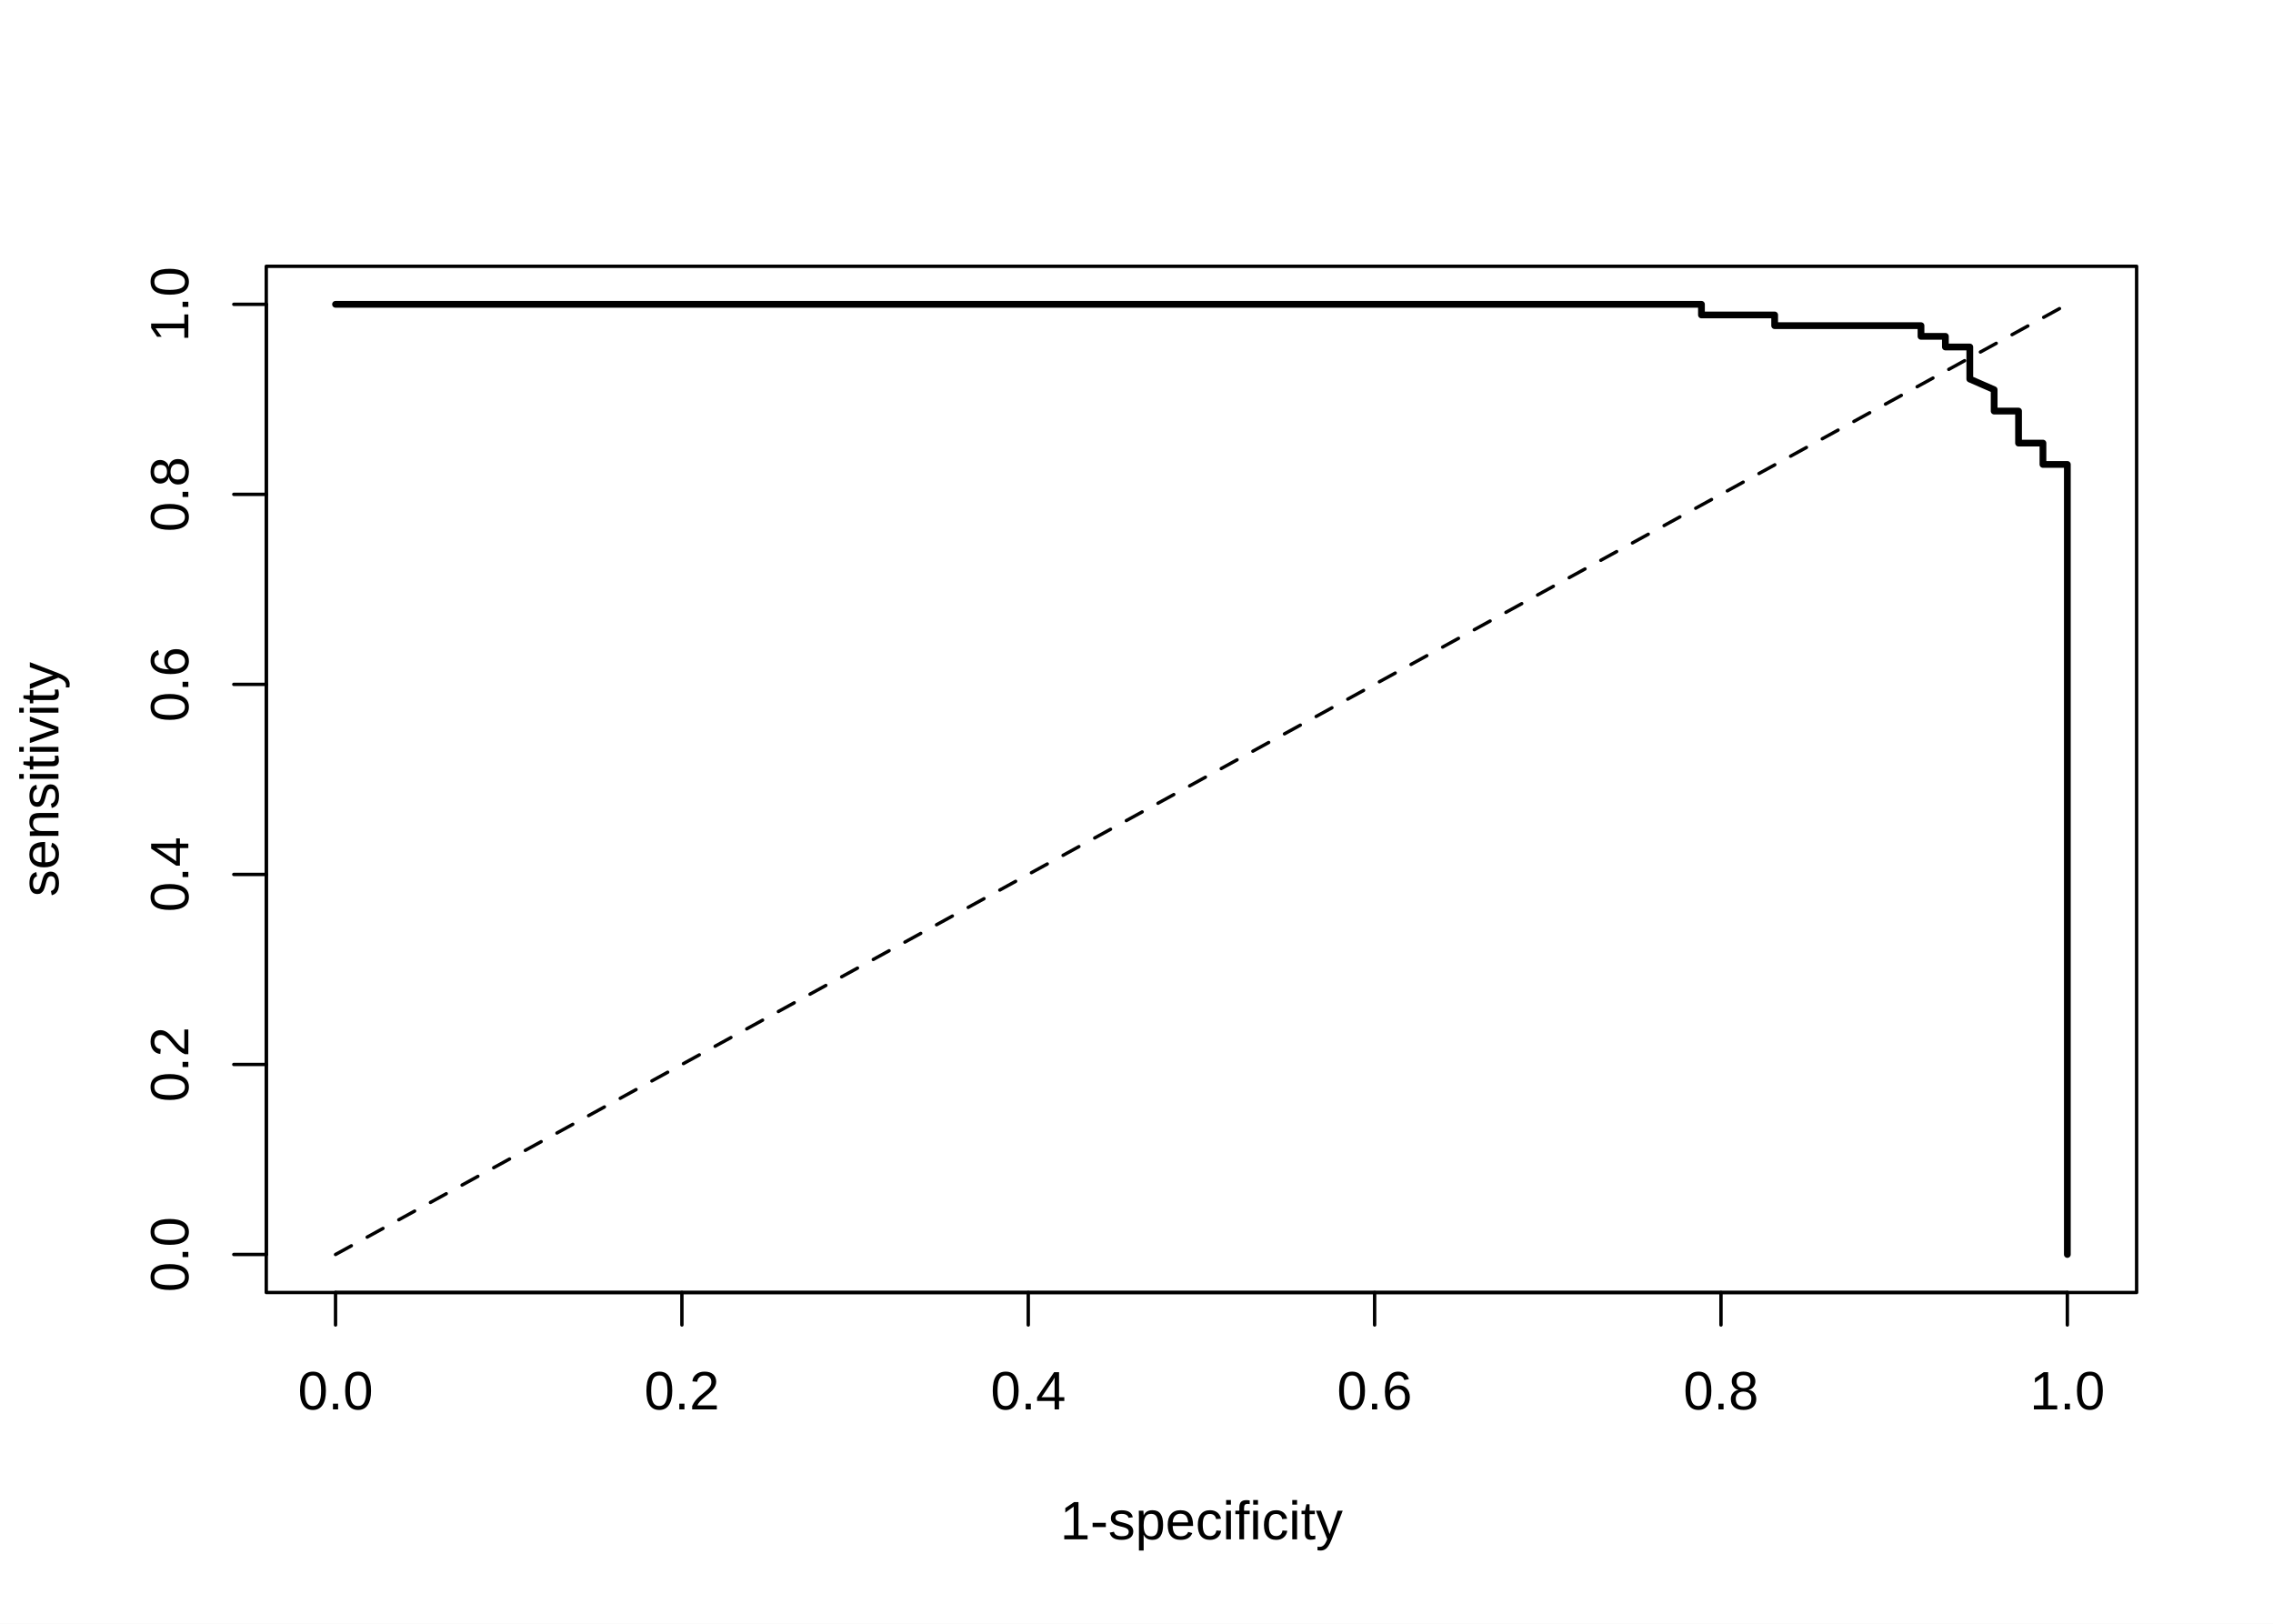
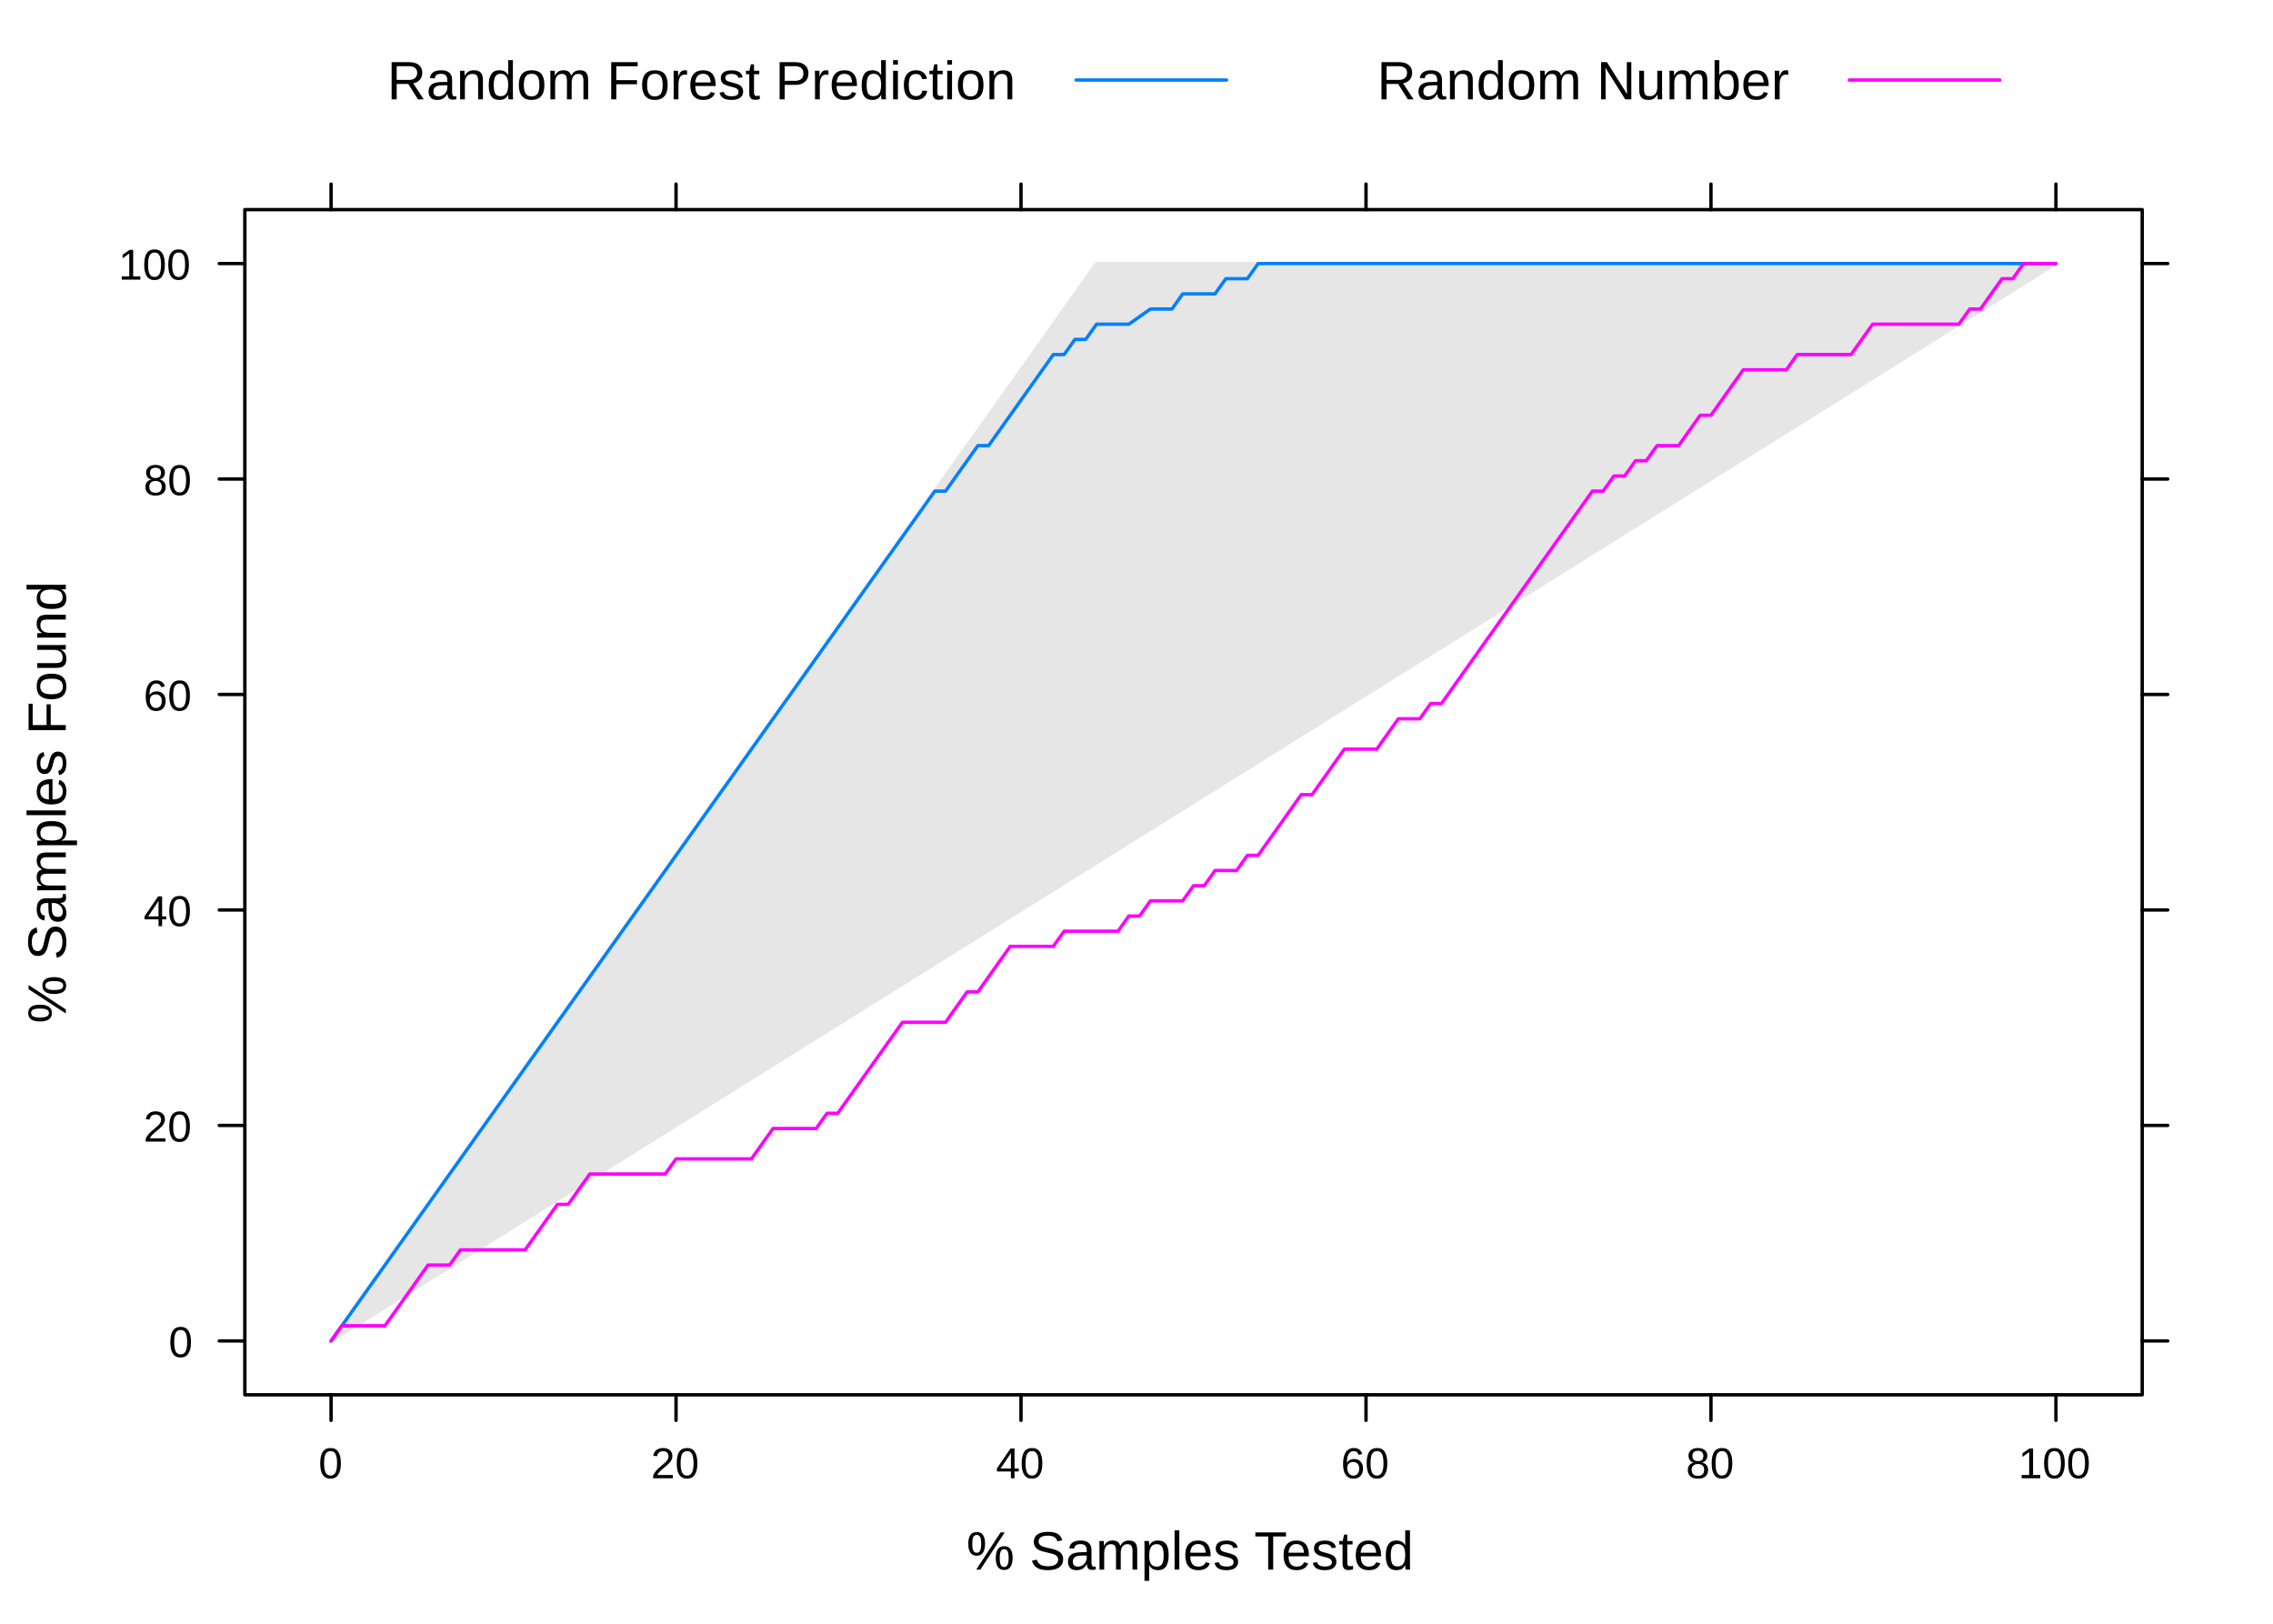
<svg xmlns="http://www.w3.org/2000/svg" viewBox="0 0 504.00 360.00">
  <defs>
    <style type="text/css">
    line, polyline, polygon, path, rect, circle {
      fill: none;
      stroke: #000000;
      stroke-linecap: round;
      stroke-linejoin: round;
      stroke-miterlimit: 10.00;
    }
  </style>
  </defs>
  <rect width="100%" height="100%" style="stroke: none; fill: #FFFFFF;" />
+   <rect x="0.00" y="0.00" width="504.00" height="360.00" style="stroke-width: 0.75; stroke: none;" />
+   <text x="214.28" y="348.00" style="font-size: 12.00px; font-family: Arial;" textLength="100.71px" lengthAdjust="spacingAndGlyphs">% Samples Tested</text>
+   <text transform="translate(14.59,226.89) rotate(-90)" style="font-size: 12.00px; font-family: Arial;" textLength="98.05px" lengthAdjust="spacingAndGlyphs">% Samples Found</text>
  <defs>
-     <clipPath id="cpNTkuMDR8NDczLjc2fDI4Ni41Nnw1OS4wNA==">
-       <rect x="59.04" y="59.04" width="414.72" height="227.52" />
+     <clipPath id="cpNTQuMjl8NDc0Ljk5fDMwOS4yNHw0Ni40OA==">
+       <rect x="54.29" y="46.48" width="420.71" height="262.76" />
    </clipPath>
  </defs>
-   <polyline points="74.40,67.47 79.81,67.47 85.22,67.47 90.63,67.47 96.03,67.47 101.44,67.47 106.85,67.47 117.67,67.47 123.08,67.47 144.71,67.47 150.12,67.47 166.34,67.47 177.16,67.47 182.57,67.47 187.98,67.47 198.79,67.47 209.61,67.47 215.02,67.47 225.84,67.47 231.25,67.47 236.65,67.47 242.06,67.47 247.47,67.47 252.88,67.47 258.29,67.47 263.70,67.47 269.10,67.47 274.51,67.47 290.74,67.47 296.15,67.47 301.55,67.47 306.96,67.47 317.78,67.47 328.60,67.47 334.01,67.47 339.41,67.47 344.82,67.47 350.23,67.47 355.64,67.47 361.05,67.47 366.46,67.47 371.86,67.47 377.27,67.47 377.27,69.83 388.09,69.83 393.50,69.83 393.50,72.20 398.91,72.20 409.72,72.20 425.95,72.20 425.95,74.57 431.36,74.57 431.36,76.93 436.77,76.93 436.77,79.30 436.77,81.67 436.77,84.04 442.17,86.40 442.17,88.77 442.17,91.14 447.58,91.14 447.58,93.50 447.58,95.87 447.58,98.24 452.99,98.24 452.99,100.61 452.99,102.97 458.40,102.97 458.40,105.34 458.40,110.07 458.40,112.44 458.40,114.81 458.40,117.17 458.40,121.91 458.40,126.64 458.40,129.01 458.40,131.38 458.40,133.74 458.40,138.48 458.40,140.84 458.40,152.68 458.40,155.05 458.40,157.41 458.40,164.52 458.40,169.25 458.40,176.35 458.40,181.08 458.40,183.45 458.40,190.55 458.40,192.92 458.40,195.29 458.40,202.39 458.40,204.76 458.40,211.86 458.40,216.59 458.40,218.96 458.40,223.69 458.40,226.06 458.40,230.79 458.40,237.89 458.40,244.99 458.40,247.36 458.40,249.73 458.40,252.10 458.40,261.56 458.40,263.93 458.40,266.30 458.40,268.67 458.40,273.40 458.40,275.77 458.40,278.13 " style="stroke-width: 1.50;" clip-path="url(#cpNTkuMDR8NDczLjc2fDI4Ni41Nnw1OS4wNA==)" />
  <defs>
    <clipPath id="cpMC4wMHw1MDQuMDB8MzYwLjAwfDAuMDA=">
      <rect x="0.00" y="0.00" width="504.00" height="360.00" />
    </clipPath>
  </defs>
-   <line x1="74.40" y1="286.56" x2="458.40" y2="286.56" style="stroke-width: 0.75;" clip-path="url(#cpMC4wMHw1MDQuMDB8MzYwLjAwfDAuMDA=)" />
-   <line x1="74.40" y1="286.56" x2="74.40" y2="293.76" style="stroke-width: 0.75;" clip-path="url(#cpMC4wMHw1MDQuMDB8MzYwLjAwfDAuMDA=)" />
-   <line x1="151.20" y1="286.56" x2="151.20" y2="293.76" style="stroke-width: 0.75;" clip-path="url(#cpMC4wMHw1MDQuMDB8MzYwLjAwfDAuMDA=)" />
-   <line x1="228.00" y1="286.56" x2="228.00" y2="293.76" style="stroke-width: 0.75;" clip-path="url(#cpMC4wMHw1MDQuMDB8MzYwLjAwfDAuMDA=)" />
-   <line x1="304.80" y1="286.56" x2="304.80" y2="293.76" style="stroke-width: 0.75;" clip-path="url(#cpMC4wMHw1MDQuMDB8MzYwLjAwfDAuMDA=)" />
-   <line x1="381.60" y1="286.56" x2="381.60" y2="293.76" style="stroke-width: 0.75;" clip-path="url(#cpMC4wMHw1MDQuMDB8MzYwLjAwfDAuMDA=)" />
-   <line x1="458.40" y1="286.56" x2="458.40" y2="293.76" style="stroke-width: 0.75;" clip-path="url(#cpMC4wMHw1MDQuMDB8MzYwLjAwfDAuMDA=)" />
+   <line x1="73.41" y1="46.48" x2="73.41" y2="40.81" style="stroke-width: 0.75;" clip-path="url(#cpMC4wMHw1MDQuMDB8MzYwLjAwfDAuMDA=)" />
+   <line x1="149.90" y1="46.48" x2="149.90" y2="40.81" style="stroke-width: 0.75;" clip-path="url(#cpMC4wMHw1MDQuMDB8MzYwLjAwfDAuMDA=)" />
+   <line x1="226.39" y1="46.48" x2="226.39" y2="40.81" style="stroke-width: 0.75;" clip-path="url(#cpMC4wMHw1MDQuMDB8MzYwLjAwfDAuMDA=)" />
+   <line x1="302.89" y1="46.48" x2="302.89" y2="40.81" style="stroke-width: 0.75;" clip-path="url(#cpMC4wMHw1MDQuMDB8MzYwLjAwfDAuMDA=)" />
+   <line x1="379.38" y1="46.48" x2="379.38" y2="40.81" style="stroke-width: 0.75;" clip-path="url(#cpMC4wMHw1MDQuMDB8MzYwLjAwfDAuMDA=)" />
+   <line x1="455.87" y1="46.48" x2="455.87" y2="40.81" style="stroke-width: 0.75;" clip-path="url(#cpMC4wMHw1MDQuMDB8MzYwLjAwfDAuMDA=)" />
+   <line x1="54.29" y1="297.30" x2="48.62" y2="297.30" style="stroke-width: 0.75;" clip-path="url(#cpMC4wMHw1MDQuMDB8MzYwLjAwfDAuMDA=)" />
+   <line x1="54.29" y1="249.52" x2="48.62" y2="249.52" style="stroke-width: 0.75;" clip-path="url(#cpMC4wMHw1MDQuMDB8MzYwLjAwfDAuMDA=)" />
+   <line x1="54.29" y1="201.75" x2="48.62" y2="201.75" style="stroke-width: 0.75;" clip-path="url(#cpMC4wMHw1MDQuMDB8MzYwLjAwfDAuMDA=)" />
+   <line x1="54.29" y1="153.97" x2="48.62" y2="153.97" style="stroke-width: 0.75;" clip-path="url(#cpMC4wMHw1MDQuMDB8MzYwLjAwfDAuMDA=)" />
+   <line x1="54.29" y1="106.20" x2="48.62" y2="106.20" style="stroke-width: 0.75;" clip-path="url(#cpMC4wMHw1MDQuMDB8MzYwLjAwfDAuMDA=)" />
+   <line x1="54.29" y1="58.43" x2="48.62" y2="58.43" style="stroke-width: 0.75;" clip-path="url(#cpMC4wMHw1MDQuMDB8MzYwLjAwfDAuMDA=)" />
  <g clip-path="url(#cpMC4wMHw1MDQuMDB8MzYwLjAwfDAuMDA=)">
-     <text x="66.06" y="312.48" style="font-size: 12.00px; font-family: Arial;" textLength="16.68px" lengthAdjust="spacingAndGlyphs">0.0</text>
+     <text x="37.39" y="300.88" style="font-size: 9.60px; font-family: Arial;" textLength="5.56px" lengthAdjust="spacingAndGlyphs">0</text>
  </g>
  <g clip-path="url(#cpMC4wMHw1MDQuMDB8MzYwLjAwfDAuMDA=)">
-     <text x="142.86" y="312.48" style="font-size: 12.00px; font-family: Arial;" textLength="16.68px" lengthAdjust="spacingAndGlyphs">0.2</text>
+     <text x="31.82" y="253.10" style="font-size: 9.60px; font-family: Arial;" textLength="11.12px" lengthAdjust="spacingAndGlyphs">20</text>
  </g>
  <g clip-path="url(#cpMC4wMHw1MDQuMDB8MzYwLjAwfDAuMDA=)">
-     <text x="219.66" y="312.48" style="font-size: 12.00px; font-family: Arial;" textLength="16.68px" lengthAdjust="spacingAndGlyphs">0.4</text>
+     <text x="31.82" y="205.33" style="font-size: 9.60px; font-family: Arial;" textLength="11.12px" lengthAdjust="spacingAndGlyphs">40</text>
  </g>
  <g clip-path="url(#cpMC4wMHw1MDQuMDB8MzYwLjAwfDAuMDA=)">
-     <text x="296.46" y="312.48" style="font-size: 12.00px; font-family: Arial;" textLength="16.68px" lengthAdjust="spacingAndGlyphs">0.6</text>
+     <text x="31.82" y="157.55" style="font-size: 9.60px; font-family: Arial;" textLength="11.12px" lengthAdjust="spacingAndGlyphs">60</text>
  </g>
  <g clip-path="url(#cpMC4wMHw1MDQuMDB8MzYwLjAwfDAuMDA=)">
-     <text x="373.26" y="312.48" style="font-size: 12.00px; font-family: Arial;" textLength="16.68px" lengthAdjust="spacingAndGlyphs">0.8</text>
+     <text x="31.82" y="109.78" style="font-size: 9.60px; font-family: Arial;" textLength="11.12px" lengthAdjust="spacingAndGlyphs">80</text>
  </g>
  <g clip-path="url(#cpMC4wMHw1MDQuMDB8MzYwLjAwfDAuMDA=)">
-     <text x="450.06" y="312.48" style="font-size: 12.00px; font-family: Arial;" textLength="16.68px" lengthAdjust="spacingAndGlyphs">1.0</text>
+     <text x="26.26" y="62.00" style="font-size: 9.60px; font-family: Arial;" textLength="16.68px" lengthAdjust="spacingAndGlyphs">100</text>
  </g>
-   <line x1="59.04" y1="278.13" x2="59.04" y2="67.47" style="stroke-width: 0.75;" clip-path="url(#cpMC4wMHw1MDQuMDB8MzYwLjAwfDAuMDA=)" />
-   <line x1="59.04" y1="278.13" x2="51.84" y2="278.13" style="stroke-width: 0.75;" clip-path="url(#cpMC4wMHw1MDQuMDB8MzYwLjAwfDAuMDA=)" />
-   <line x1="59.04" y1="236.00" x2="51.84" y2="236.00" style="stroke-width: 0.75;" clip-path="url(#cpMC4wMHw1MDQuMDB8MzYwLjAwfDAuMDA=)" />
-   <line x1="59.04" y1="193.87" x2="51.84" y2="193.87" style="stroke-width: 0.75;" clip-path="url(#cpMC4wMHw1MDQuMDB8MzYwLjAwfDAuMDA=)" />
-   <line x1="59.04" y1="151.73" x2="51.84" y2="151.73" style="stroke-width: 0.75;" clip-path="url(#cpMC4wMHw1MDQuMDB8MzYwLjAwfDAuMDA=)" />
-   <line x1="59.04" y1="109.60" x2="51.84" y2="109.60" style="stroke-width: 0.75;" clip-path="url(#cpMC4wMHw1MDQuMDB8MzYwLjAwfDAuMDA=)" />
-   <line x1="59.04" y1="67.47" x2="51.84" y2="67.47" style="stroke-width: 0.75;" clip-path="url(#cpMC4wMHw1MDQuMDB8MzYwLjAwfDAuMDA=)" />
+   <line x1="73.41" y1="309.24" x2="73.41" y2="314.91" style="stroke-width: 0.75;" clip-path="url(#cpMC4wMHw1MDQuMDB8MzYwLjAwfDAuMDA=)" />
+   <line x1="149.90" y1="309.24" x2="149.90" y2="314.91" style="stroke-width: 0.75;" clip-path="url(#cpMC4wMHw1MDQuMDB8MzYwLjAwfDAuMDA=)" />
+   <line x1="226.39" y1="309.24" x2="226.39" y2="314.91" style="stroke-width: 0.75;" clip-path="url(#cpMC4wMHw1MDQuMDB8MzYwLjAwfDAuMDA=)" />
+   <line x1="302.89" y1="309.24" x2="302.89" y2="314.91" style="stroke-width: 0.75;" clip-path="url(#cpMC4wMHw1MDQuMDB8MzYwLjAwfDAuMDA=)" />
+   <line x1="379.38" y1="309.24" x2="379.38" y2="314.91" style="stroke-width: 0.75;" clip-path="url(#cpMC4wMHw1MDQuMDB8MzYwLjAwfDAuMDA=)" />
+   <line x1="455.87" y1="309.24" x2="455.87" y2="314.91" style="stroke-width: 0.75;" clip-path="url(#cpMC4wMHw1MDQuMDB8MzYwLjAwfDAuMDA=)" />
  <g clip-path="url(#cpMC4wMHw1MDQuMDB8MzYwLjAwfDAuMDA=)">
-     <text transform="translate(41.76,286.47) rotate(-90)" style="font-size: 12.00px; font-family: Arial;" textLength="16.68px" lengthAdjust="spacingAndGlyphs">0.0</text>
+     <text x="70.63" y="327.74" style="font-size: 9.60px; font-family: Arial;" textLength="5.56px" lengthAdjust="spacingAndGlyphs">0</text>
  </g>
  <g clip-path="url(#cpMC4wMHw1MDQuMDB8MzYwLjAwfDAuMDA=)">
-     <text transform="translate(41.76,244.34) rotate(-90)" style="font-size: 12.00px; font-family: Arial;" textLength="16.68px" lengthAdjust="spacingAndGlyphs">0.2</text>
+     <text x="144.34" y="327.74" style="font-size: 9.60px; font-family: Arial;" textLength="11.12px" lengthAdjust="spacingAndGlyphs">20</text>
  </g>
  <g clip-path="url(#cpMC4wMHw1MDQuMDB8MzYwLjAwfDAuMDA=)">
-     <text transform="translate(41.76,202.21) rotate(-90)" style="font-size: 12.00px; font-family: Arial;" textLength="16.68px" lengthAdjust="spacingAndGlyphs">0.4</text>
+     <text x="220.83" y="327.74" style="font-size: 9.60px; font-family: Arial;" textLength="11.12px" lengthAdjust="spacingAndGlyphs">40</text>
  </g>
  <g clip-path="url(#cpMC4wMHw1MDQuMDB8MzYwLjAwfDAuMDA=)">
-     <text transform="translate(41.76,160.07) rotate(-90)" style="font-size: 12.00px; font-family: Arial;" textLength="16.68px" lengthAdjust="spacingAndGlyphs">0.6</text>
+     <text x="297.32" y="327.74" style="font-size: 9.60px; font-family: Arial;" textLength="11.12px" lengthAdjust="spacingAndGlyphs">60</text>
  </g>
  <g clip-path="url(#cpMC4wMHw1MDQuMDB8MzYwLjAwfDAuMDA=)">
-     <text transform="translate(41.76,117.94) rotate(-90)" style="font-size: 12.00px; font-family: Arial;" textLength="16.68px" lengthAdjust="spacingAndGlyphs">0.8</text>
+     <text x="373.82" y="327.74" style="font-size: 9.60px; font-family: Arial;" textLength="11.12px" lengthAdjust="spacingAndGlyphs">80</text>
  </g>
  <g clip-path="url(#cpMC4wMHw1MDQuMDB8MzYwLjAwfDAuMDA=)">
-     <text transform="translate(41.76,75.81) rotate(-90)" style="font-size: 12.00px; font-family: Arial;" textLength="16.68px" lengthAdjust="spacingAndGlyphs">1.0</text>
+     <text x="447.53" y="327.74" style="font-size: 9.60px; font-family: Arial;" textLength="16.68px" lengthAdjust="spacingAndGlyphs">100</text>
  </g>
-   <polyline points="59.04,286.56 473.76,286.56 473.76,59.04 59.04,59.04 59.04,286.56 " style="stroke-width: 0.75;" clip-path="url(#cpMC4wMHw1MDQuMDB8MzYwLjAwfDAuMDA=)" />
+   <line x1="474.99" y1="297.30" x2="480.66" y2="297.30" style="stroke-width: 0.75;" clip-path="url(#cpMC4wMHw1MDQuMDB8MzYwLjAwfDAuMDA=)" />
+   <line x1="474.99" y1="249.52" x2="480.66" y2="249.52" style="stroke-width: 0.75;" clip-path="url(#cpMC4wMHw1MDQuMDB8MzYwLjAwfDAuMDA=)" />
+   <line x1="474.99" y1="201.75" x2="480.66" y2="201.75" style="stroke-width: 0.75;" clip-path="url(#cpMC4wMHw1MDQuMDB8MzYwLjAwfDAuMDA=)" />
+   <line x1="474.99" y1="153.97" x2="480.66" y2="153.97" style="stroke-width: 0.75;" clip-path="url(#cpMC4wMHw1MDQuMDB8MzYwLjAwfDAuMDA=)" />
+   <line x1="474.99" y1="106.20" x2="480.66" y2="106.20" style="stroke-width: 0.75;" clip-path="url(#cpMC4wMHw1MDQuMDB8MzYwLjAwfDAuMDA=)" />
+   <line x1="474.99" y1="58.43" x2="480.66" y2="58.43" style="stroke-width: 0.75;" clip-path="url(#cpMC4wMHw1MDQuMDB8MzYwLjAwfDAuMDA=)" />
+   <defs>
+     <clipPath id="cpNTQuMjl8NDc0Ljk5fDMwOS4yNHw0Ni40OA==">
+       <rect x="54.29" y="46.48" width="420.71" height="262.76" />
+     </clipPath>
+   </defs>
+   <polygon points="73.41,297.30 243.13,58.43 455.87,58.43 73.41,297.30 " style="stroke-width: 0.75; stroke: #E6E6E6; fill: #E6E6E6;" clip-path="url(#cpNTQuMjl8NDc0Ljk5fDMwOS4yNHw0Ni40OA==)" />
+   <polyline points="73.41,297.30 75.80,293.93 78.19,290.57 80.58,287.21 82.97,283.84 85.36,280.48 87.75,277.11 92.53,270.38 94.92,267.02 104.48,253.56 106.87,250.20 114.05,240.10 118.83,233.37 121.22,230.01 123.61,226.65 128.39,219.92 133.17,213.19 135.56,209.82 140.34,203.09 142.73,199.73 145.12,196.37 147.51,193.00 149.90,189.64 152.29,186.27 154.68,182.91 157.07,179.54 159.46,176.18 161.85,172.82 169.02,162.72 171.41,159.36 173.80,155.99 176.20,152.63 180.98,145.90 185.76,139.17 188.15,135.81 190.54,132.44 192.93,129.08 195.32,125.71 197.71,122.35 200.10,118.98 202.49,115.62 204.88,112.26 207.27,108.89 209.66,108.89 214.44,102.16 216.83,98.80 219.22,98.80 221.61,95.43 226.39,88.70 233.56,78.61 235.95,78.61 238.35,75.25 240.74,75.25 243.13,71.88 245.52,71.88 247.91,71.88 250.30,71.88 255.08,68.52 257.47,68.52 259.86,68.52 262.25,65.15 264.64,65.15 267.03,65.15 269.42,65.15 271.81,61.79 274.20,61.79 276.59,61.79 278.98,58.43 281.37,58.43 286.15,58.43 288.54,58.43 290.93,58.43 293.32,58.43 298.10,58.43 302.89,58.43 305.28,58.43 307.67,58.43 310.06,58.43 314.84,58.43 317.23,58.43 329.18,58.43 331.57,58.43 333.96,58.43 341.13,58.43 345.91,58.43 353.08,58.43 357.86,58.43 360.25,58.43 367.43,58.43 369.82,58.43 372.21,58.43 379.38,58.43 381.77,58.43 388.94,58.43 393.72,58.43 396.11,58.43 400.89,58.43 403.28,58.43 408.06,58.43 415.23,58.43 422.40,58.43 424.79,58.43 427.18,58.43 429.58,58.43 439.14,58.43 441.53,58.43 443.92,58.43 446.31,58.43 451.09,58.43 453.48,58.43 455.87,58.43 455.87,58.43 " style="stroke-width: 0.75; stroke: #0080FF;" clip-path="url(#cpNTQuMjl8NDc0Ljk5fDMwOS4yNHw0Ni40OA==)" />
+   <polyline points="73.41,297.30 75.80,293.93 78.19,293.93 80.58,293.93 82.97,293.93 85.36,293.93 87.75,290.57 90.14,287.21 92.53,283.84 94.92,280.48 97.31,280.48 99.70,280.48 102.09,277.11 104.48,277.11 106.87,277.11 109.26,277.11 111.66,277.11 114.05,277.11 116.44,277.11 118.83,273.75 121.22,270.38 123.61,267.02 126.00,267.02 128.39,263.65 130.78,260.29 133.17,260.29 135.56,260.29 137.95,260.29 140.34,260.29 142.73,260.29 145.12,260.29 147.51,260.29 149.90,256.93 152.29,256.93 154.68,256.93 157.07,256.93 159.46,256.93 161.85,256.93 164.24,256.93 166.63,256.93 169.02,253.56 171.41,250.20 173.80,250.20 176.20,250.20 178.59,250.20 180.98,250.20 183.37,246.83 185.76,246.83 188.15,243.47 190.54,240.10 192.93,236.74 195.32,233.37 197.71,230.01 200.10,226.65 202.49,226.65 204.88,226.65 207.27,226.65 209.66,226.65 212.05,223.28 214.44,219.92 216.83,219.92 219.22,216.55 221.61,213.19 224.00,209.82 226.39,209.82 228.78,209.82 231.17,209.82 233.56,209.82 235.95,206.46 238.35,206.46 240.74,206.46 243.13,206.46 245.52,206.46 247.91,206.46 250.30,203.09 252.69,203.09 255.08,199.73 257.47,199.73 259.86,199.73 262.25,199.73 264.64,196.37 267.03,196.37 269.42,193.00 271.81,193.00 274.20,193.00 276.59,189.64 278.98,189.64 281.37,186.27 283.76,182.91 286.15,179.54 288.54,176.18 290.93,176.18 293.32,172.82 295.71,169.45 298.10,166.09 300.49,166.09 302.89,166.09 305.28,166.09 307.67,162.72 310.06,159.36 312.45,159.36 314.84,159.36 317.23,155.99 319.62,155.99 322.01,152.63 324.40,149.26 326.79,145.90 329.18,142.54 331.57,139.17 333.96,135.81 336.35,132.44 338.74,129.08 341.13,125.71 343.52,122.35 345.91,118.98 348.30,115.62 350.69,112.26 353.08,108.89 355.47,108.89 357.86,105.53 360.25,105.53 362.64,102.16 365.03,102.16 367.43,98.80 369.82,98.80 372.21,98.80 374.60,95.43 376.99,92.07 379.38,92.07 381.77,88.70 384.16,85.34 386.55,81.98 388.94,81.98 391.33,81.98 393.72,81.98 396.11,81.98 398.50,78.61 400.89,78.61 403.28,78.61 405.67,78.61 408.06,78.61 410.45,78.61 412.84,75.25 415.23,71.88 417.62,71.88 420.01,71.88 422.40,71.88 424.79,71.88 427.18,71.88 429.58,71.88 431.97,71.88 434.36,71.88 436.75,68.52 439.14,68.52 441.53,65.15 443.92,61.79 446.31,61.79 448.70,58.43 451.09,58.43 453.48,58.43 455.87,58.43 455.87,58.43 " style="stroke-width: 0.75; stroke: #FF00FF;" clip-path="url(#cpNTQuMjl8NDc0Ljk5fDMwOS4yNHw0Ni40OA==)" />
+   <defs>
+     <clipPath id="cpMC4wMHw1MDQuMDB8MzYwLjAwfDAuMDA=">
+       <rect x="0.00" y="0.00" width="504.00" height="360.00" />
+     </clipPath>
+   </defs>
+   <rect x="54.29" y="46.48" width="420.71" height="262.76" style="stroke-width: 0.75;" clip-path="url(#cpMC4wMHw1MDQuMDB8MzYwLjAwfDAuMDA=)" />
+   <rect x="79.18" y="12.00" width="370.92" height="11.47" style="stroke-width: 0.75; stroke: none;" clip-path="url(#cpMC4wMHw1MDQuMDB8MzYwLjAwfDAuMDA=)" />
  <g clip-path="url(#cpMC4wMHw1MDQuMDB8MzYwLjAwfDAuMDA=)">
-     <text x="235.06" y="341.28" style="font-size: 12.00px; font-family: Arial;" textLength="62.68px" lengthAdjust="spacingAndGlyphs">1-specificity</text>
+     <text x="85.85" y="22.03" style="font-size: 12.00px; font-family: Arial;" textLength="139.39px" lengthAdjust="spacingAndGlyphs">Random Forest Prediction</text>
  </g>
  <g clip-path="url(#cpMC4wMHw1MDQuMDB8MzYwLjAwfDAuMDA=)">
-     <text transform="translate(12.96,198.81) rotate(-90)" style="font-size: 12.00px; font-family: Arial;" textLength="52.01px" lengthAdjust="spacingAndGlyphs">sensitivity</text>
+     <text x="305.34" y="22.03" style="font-size: 12.00px; font-family: Arial;" textLength="91.37px" lengthAdjust="spacingAndGlyphs">Random Number</text>
  </g>
-   <defs>
-     <clipPath id="cpNTkuMDR8NDczLjc2fDI4Ni41Nnw1OS4wNA==">
-       <rect x="59.04" y="59.04" width="414.72" height="227.52" />
-     </clipPath>
-   </defs>
-   <polyline points="74.40,278.13 458.40,67.47 " style="stroke-width: 0.75; stroke-dasharray: 4.00,4.00;" clip-path="url(#cpNTkuMDR8NDczLjc2fDI4Ni41Nnw1OS4wNA==)" />
+   <polyline points="238.60,17.74 271.97,17.74 " style="stroke-width: 0.75; stroke: #0080FF;" clip-path="url(#cpMC4wMHw1MDQuMDB8MzYwLjAwfDAuMDA=)" />
+   <polyline points="410.05,17.74 443.42,17.74 " style="stroke-width: 0.75; stroke: #FF00FF;" clip-path="url(#cpMC4wMHw1MDQuMDB8MzYwLjAwfDAuMDA=)" />
</svg>
